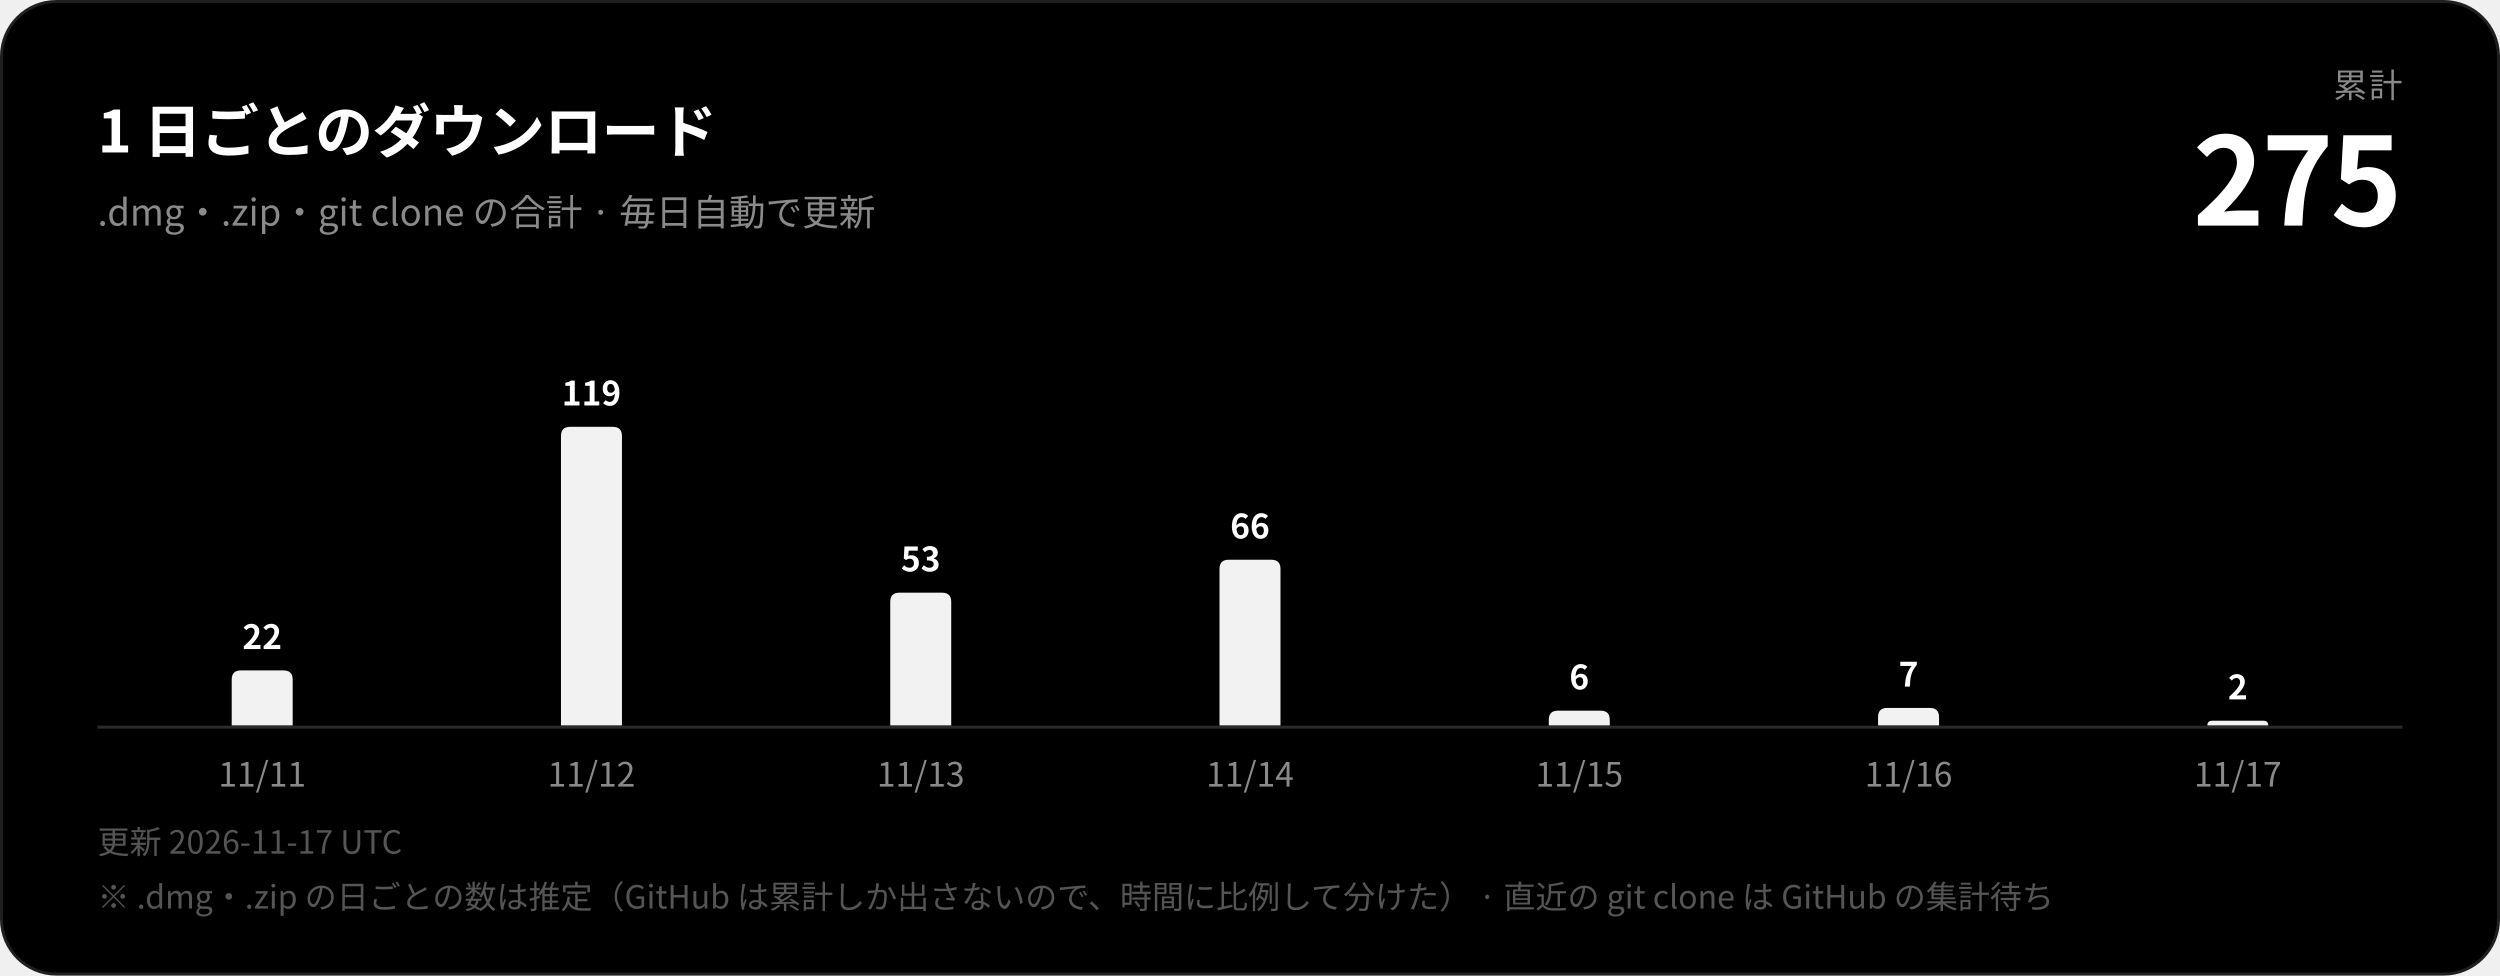
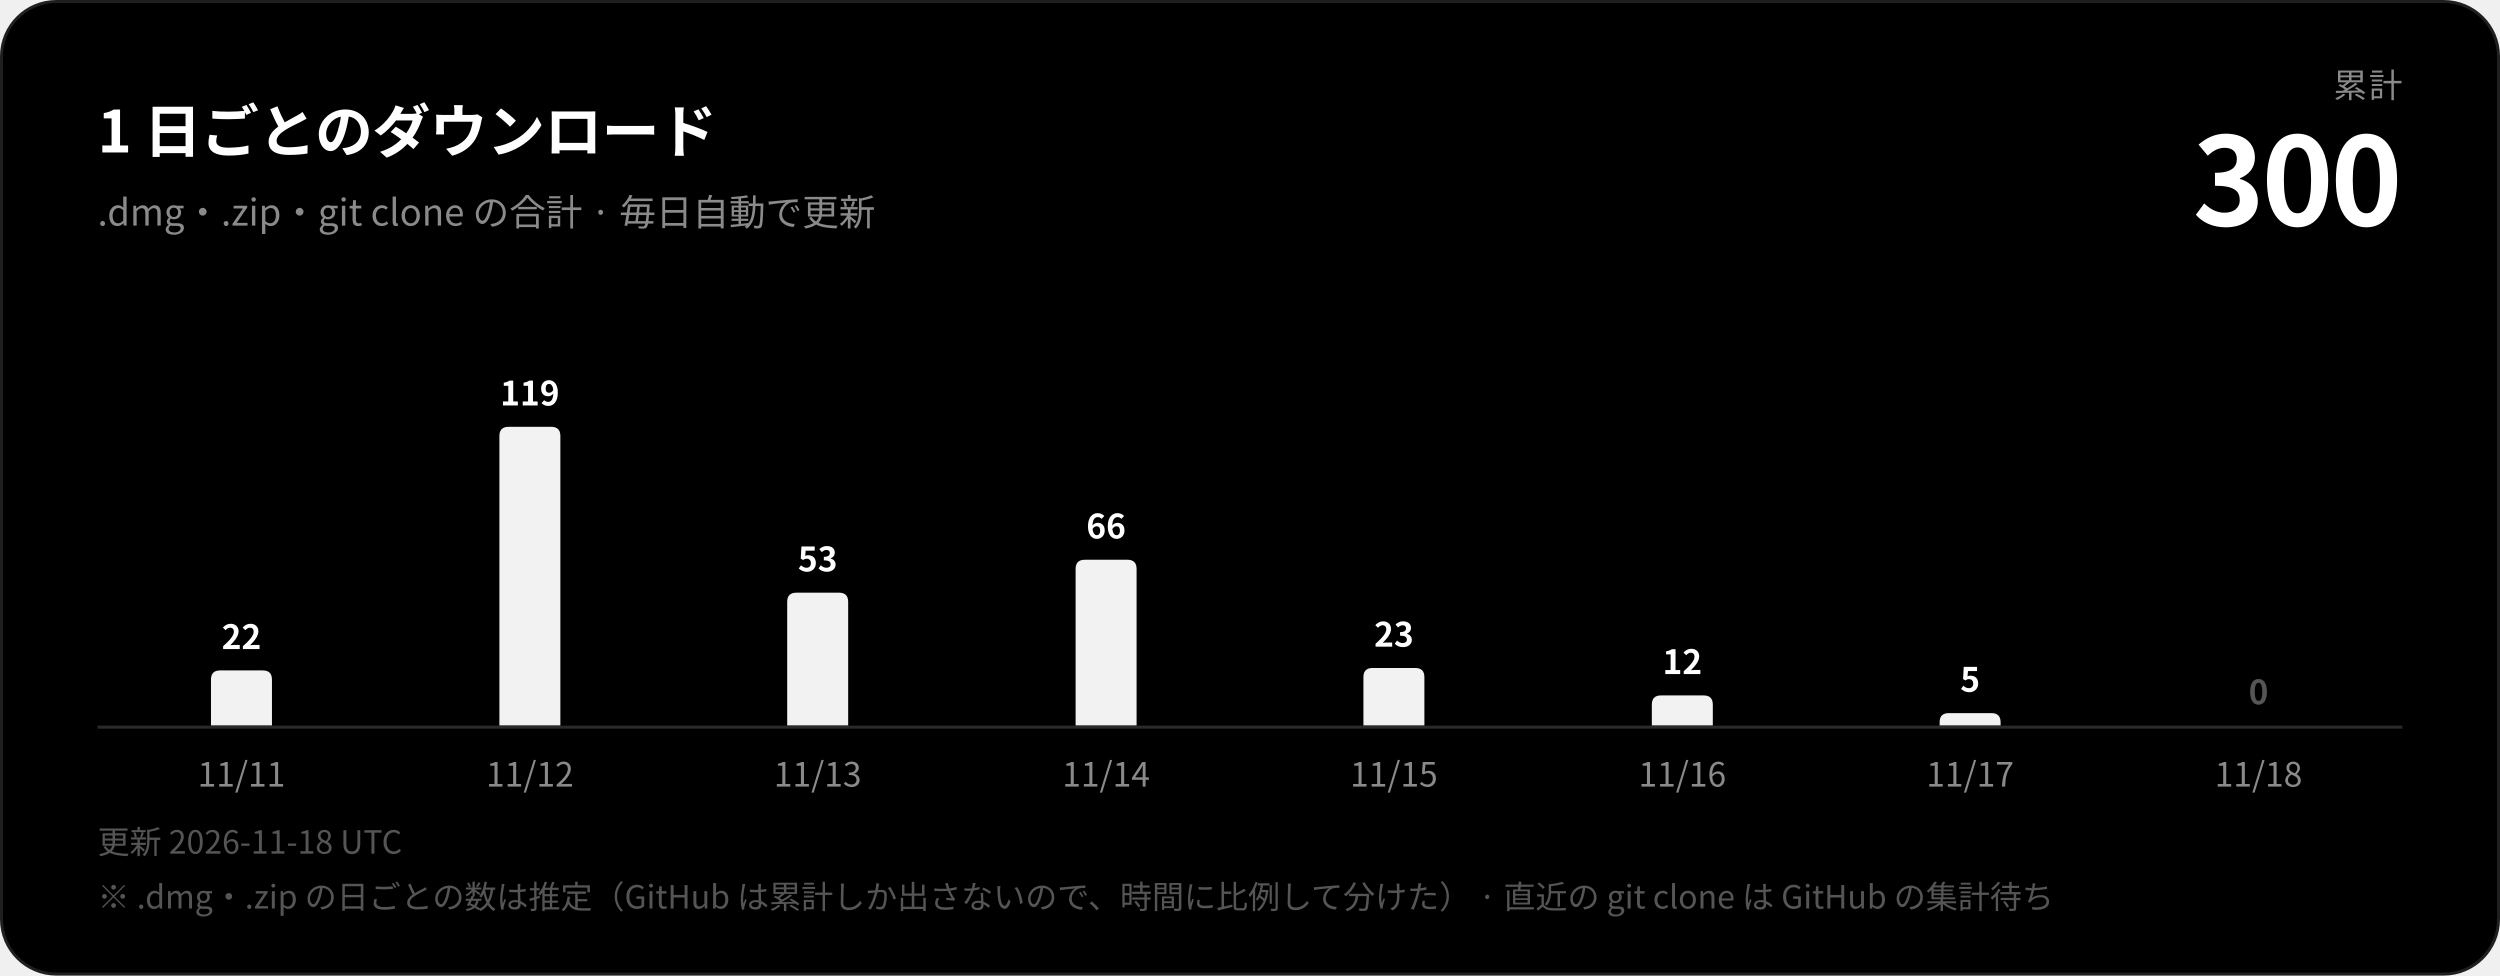
<svg xmlns="http://www.w3.org/2000/svg" width="820" height="320" viewBox="0 0 820 320" role="img" aria-label="1 日ごとのダウンロード">
  <rect x="0.5" y="0.5" width="819" height="319" rx="18" fill="#000000" stroke="#1f1f1f" />
  <g font-family="-apple-system, BlinkMacSystemFont, 'SF Pro Display', 'Segoe UI', 'Hiragino Sans', 'Hiragino Kaku Gothic ProN', 'Noto Sans CJK JP', 'Noto Sans JP', 'PingFang SC', 'Microsoft YaHei', sans-serif" style="font-variant-numeric: tabular-nums">
    <text x="32" y="50" font-size="19" font-weight="600" fill="#ffffff" letter-spacing="-0.2">1 日ごとのダウンロード</text>
    <text x="32" y="74" font-size="12" fill="#8a8a8a">.dmg・.zip・git clone の合計 · 毎日自動で更新</text>
    <text x="788" y="32" font-size="11" fill="#8a8a8a" text-anchor="end" letter-spacing="0.6">累計</text>
-     <text x="788" y="74" font-size="40" font-weight="700" fill="#ffffff" text-anchor="end" letter-spacing="-1">275</text>
-     <path d="M76.0,238.0V222.9Q76.0,219.9 79.0,219.9H93.0Q96.0,219.9 96.0,222.9V238.0Z" fill="#f2f2f2" />
-     <text x="86.0" y="212.9" font-size="11" font-weight="600" fill="#ffffff" text-anchor="middle">22</text>
-     <text x="86.0" y="258" font-size="11" fill="#8a8a8a" text-anchor="middle">11/11</text>
-     <path d="M184.0,238.0V143.0Q184.0,140.0 187.0,140.0H201.0Q204.0,140.0 204.0,143.0V238.0Z" fill="#f2f2f2" />
-     <text x="194.0" y="133.0" font-size="11" font-weight="600" fill="#ffffff" text-anchor="middle">119</text>
-     <text x="194.0" y="258" font-size="11" fill="#8a8a8a" text-anchor="middle">11/12</text>
-     <path d="M292.0,238.0V197.4Q292.0,194.4 295.0,194.4H309.0Q312.0,194.4 312.0,197.4V238.0Z" fill="#f2f2f2" />
-     <text x="302.0" y="187.4" font-size="11" font-weight="600" fill="#ffffff" text-anchor="middle">53</text>
-     <text x="302.0" y="258" font-size="11" fill="#8a8a8a" text-anchor="middle">11/13</text>
-     <path d="M400.0,238.0V186.6Q400.0,183.6 403.0,183.6H417.0Q420.0,183.6 420.0,186.6V238.0Z" fill="#f2f2f2" />
-     <text x="410.0" y="176.6" font-size="11" font-weight="600" fill="#ffffff" text-anchor="middle">66</text>
-     <text x="410.0" y="258" font-size="11" fill="#8a8a8a" text-anchor="middle">11/14</text>
-     <path d="M508.0,238.0V236.1Q508.0,233.1 511.0,233.1H525.0Q528.0,233.1 528.0,236.1V238.0Z" fill="#f2f2f2" />
-     <text x="518.0" y="226.1" font-size="11" font-weight="600" fill="#ffffff" text-anchor="middle">6</text>
-     <text x="518.0" y="258" font-size="11" fill="#8a8a8a" text-anchor="middle">11/15</text>
-     <path d="M616.0,238.0V235.2Q616.0,232.2 619.0,232.2H633.0Q636.0,232.2 636.0,235.2V238.0Z" fill="#f2f2f2" />
-     <text x="626.0" y="225.2" font-size="11" font-weight="600" fill="#ffffff" text-anchor="middle">7</text>
-     <text x="626.0" y="258" font-size="11" fill="#8a8a8a" text-anchor="middle">11/16</text>
-     <path d="M724.0,238.0V238.0Q724.0,236.4 725.6,236.4H742.4Q744.0,236.4 744.0,238.0V238.0Z" fill="#f2f2f2" />
-     <text x="734.0" y="229.4" font-size="11" font-weight="600" fill="#ffffff" text-anchor="middle">2</text>
-     <text x="734.0" y="258" font-size="11" fill="#8a8a8a" text-anchor="middle">11/17</text>
+     <text x="788" y="74" font-size="40" font-weight="700" fill="#ffffff" text-anchor="end" letter-spacing="-1">300</text>
+     <path d="M69.2,238.0V222.9Q69.2,219.9 72.2,219.9H86.2Q89.2,219.9 89.2,222.9V238.0Z" fill="#f2f2f2" />
+     <text x="79.2" y="212.9" font-size="11" font-weight="600" fill="#ffffff" text-anchor="middle">22</text>
+     <text x="79.2" y="258" font-size="11" fill="#8a8a8a" text-anchor="middle">11/11</text>
+     <path d="M163.8,238.0V143.0Q163.8,140.0 166.8,140.0H180.8Q183.8,140.0 183.8,143.0V238.0Z" fill="#f2f2f2" />
+     <text x="173.8" y="133.0" font-size="11" font-weight="600" fill="#ffffff" text-anchor="middle">119</text>
+     <text x="173.8" y="258" font-size="11" fill="#8a8a8a" text-anchor="middle">11/12</text>
+     <path d="M258.2,238.0V197.4Q258.2,194.4 261.2,194.4H275.2Q278.2,194.4 278.2,197.4V238.0Z" fill="#f2f2f2" />
+     <text x="268.2" y="187.4" font-size="11" font-weight="600" fill="#ffffff" text-anchor="middle">53</text>
+     <text x="268.2" y="258" font-size="11" fill="#8a8a8a" text-anchor="middle">11/13</text>
+     <path d="M352.8,238.0V186.6Q352.8,183.6 355.8,183.6H369.8Q372.8,183.6 372.8,186.6V238.0Z" fill="#f2f2f2" />
+     <text x="362.8" y="176.6" font-size="11" font-weight="600" fill="#ffffff" text-anchor="middle">66</text>
+     <text x="362.8" y="258" font-size="11" fill="#8a8a8a" text-anchor="middle">11/14</text>
+     <path d="M447.2,238.0V222.1Q447.2,219.1 450.2,219.1H464.2Q467.2,219.1 467.2,222.1V238.0Z" fill="#f2f2f2" />
+     <text x="457.2" y="212.1" font-size="11" font-weight="600" fill="#ffffff" text-anchor="middle">23</text>
+     <text x="457.2" y="258" font-size="11" fill="#8a8a8a" text-anchor="middle">11/15</text>
+     <path d="M541.8,238.0V231.1Q541.8,228.1 544.8,228.1H558.8Q561.8,228.1 561.8,231.1V238.0Z" fill="#f2f2f2" />
+     <text x="551.8" y="221.1" font-size="11" font-weight="600" fill="#ffffff" text-anchor="middle">12</text>
+     <text x="551.8" y="258" font-size="11" fill="#8a8a8a" text-anchor="middle">11/16</text>
+     <path d="M636.2,238.0V236.9Q636.2,233.9 639.2,233.9H653.2Q656.2,233.9 656.2,236.9V238.0Z" fill="#f2f2f2" />
+     <text x="646.2" y="226.9" font-size="11" font-weight="600" fill="#ffffff" text-anchor="middle">5</text>
+     <text x="646.2" y="258" font-size="11" fill="#8a8a8a" text-anchor="middle">11/17</text>
+     <text x="740.8" y="231.0" font-size="11" font-weight="600" fill="#555555" text-anchor="middle">0</text>
+     <text x="740.8" y="258" font-size="11" fill="#8a8a8a" text-anchor="middle">11/18</text>
    <line x1="32" y1="238.5" x2="788" y2="238.5" stroke="#2a2a2a" stroke-width="1" />
-     <text x="32" y="280" font-size="10.5" fill="#555555">更新 2026-11-17 UTC</text>
+     <text x="32" y="280" font-size="10.5" fill="#555555">更新 2026-11-18 UTC</text>
    <text x="32" y="298" font-size="10.5" fill="#555555">※ .dmg・.zip の日ごとの数は推定（GitHub は累計しか出さないので、時間に比例して分けた） · 直近の git clone は GitHub の集計待ち</text>
  </g>
</svg>
